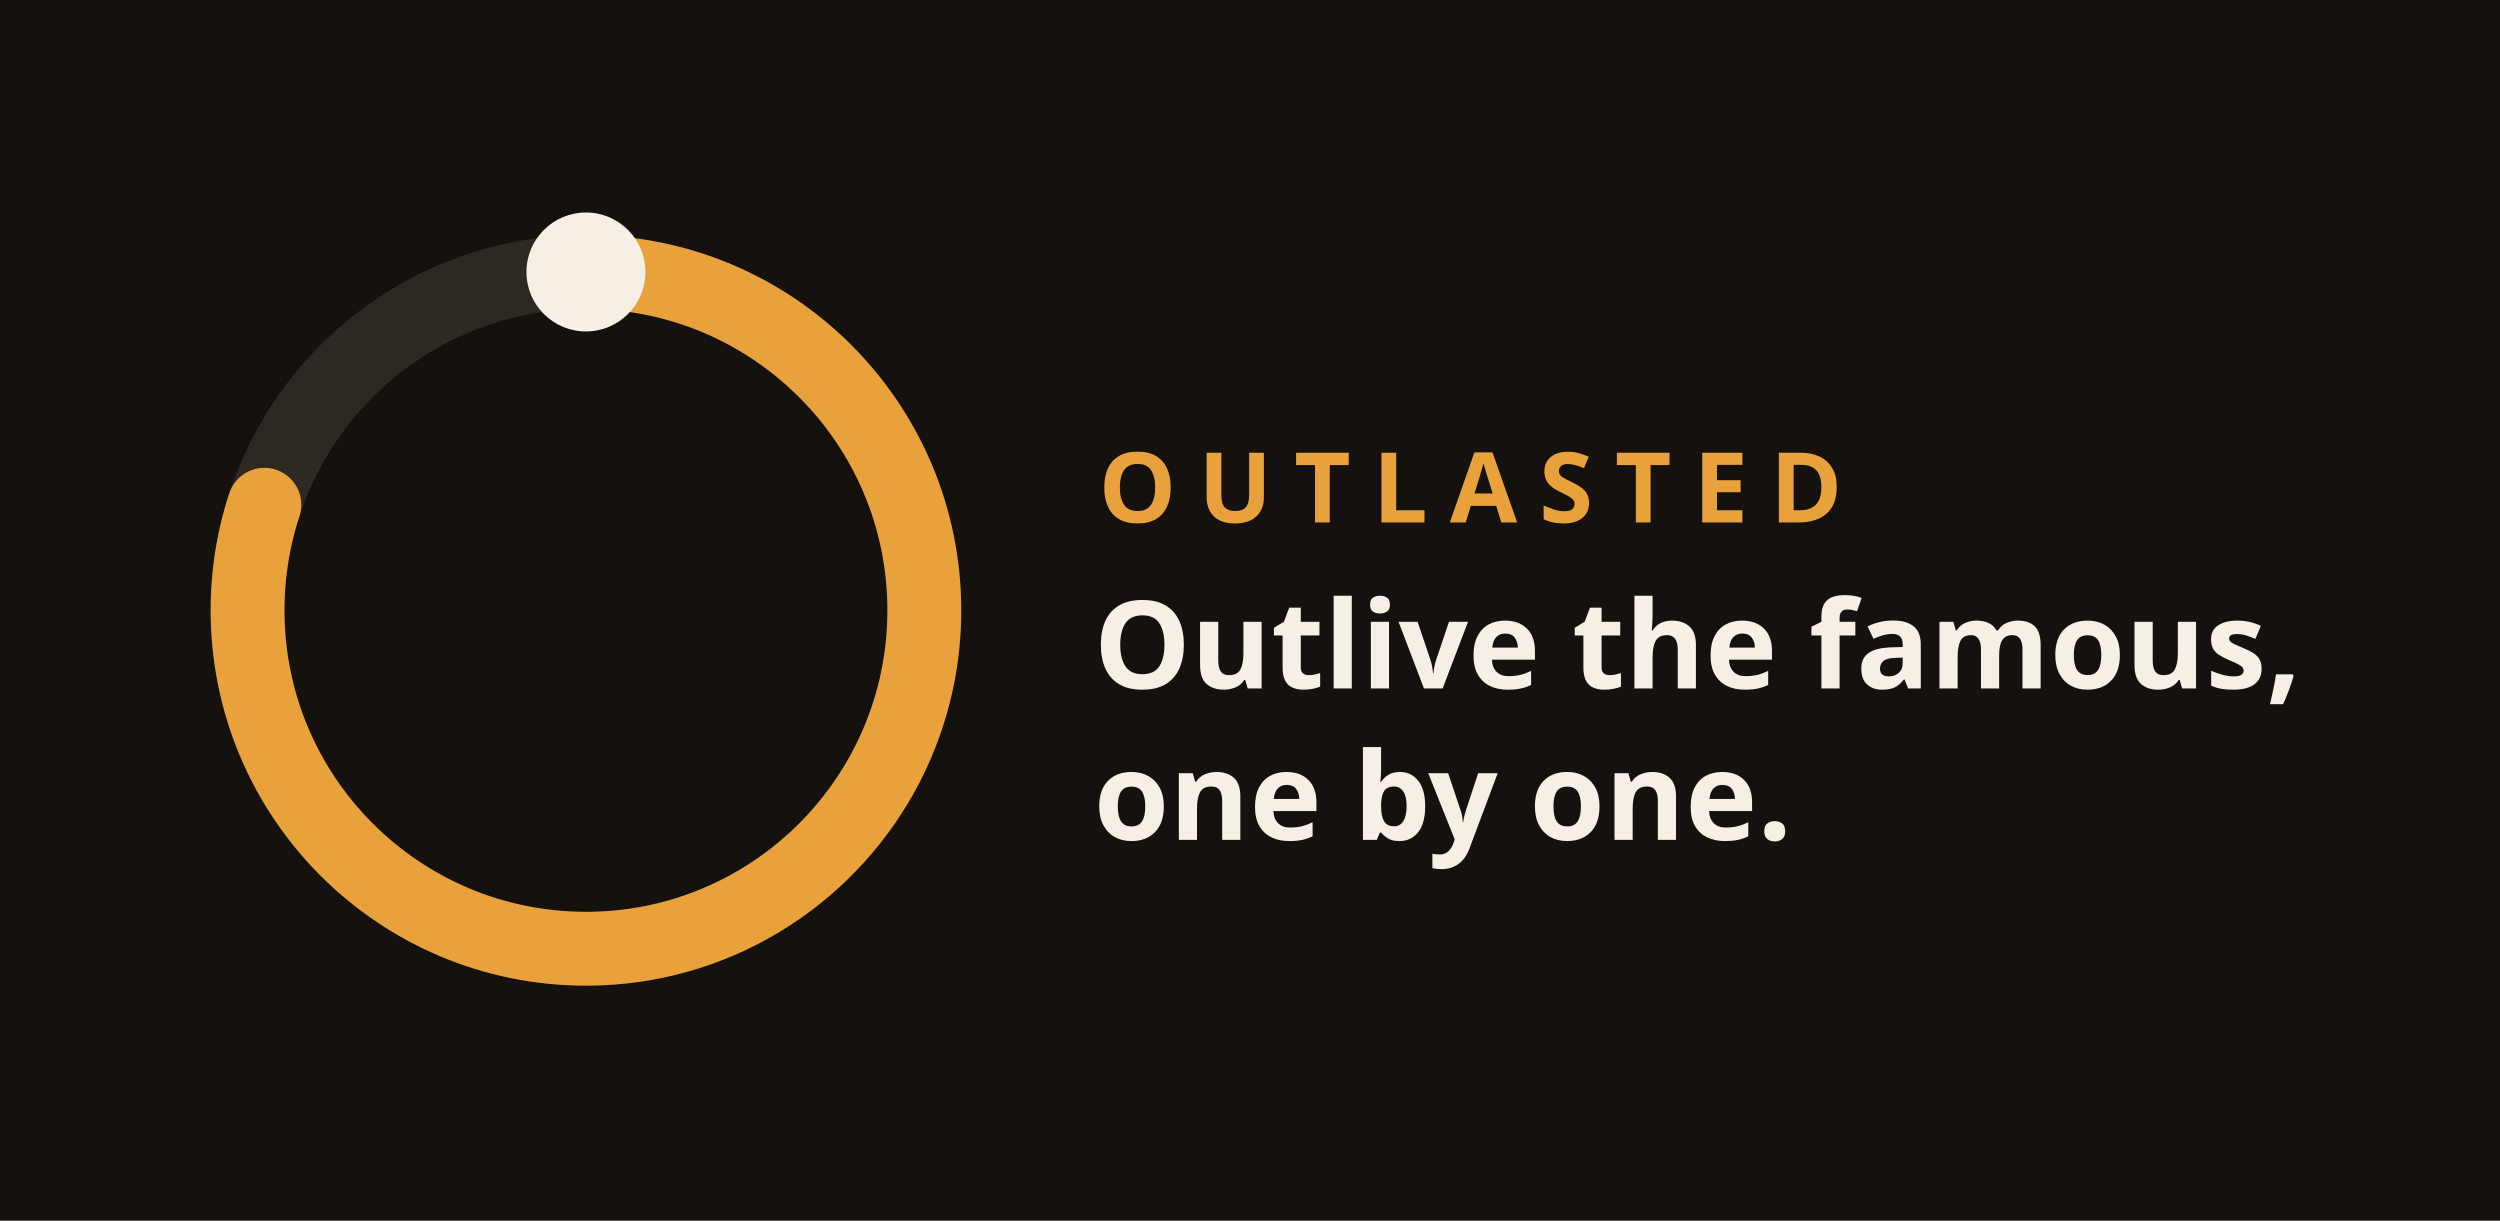
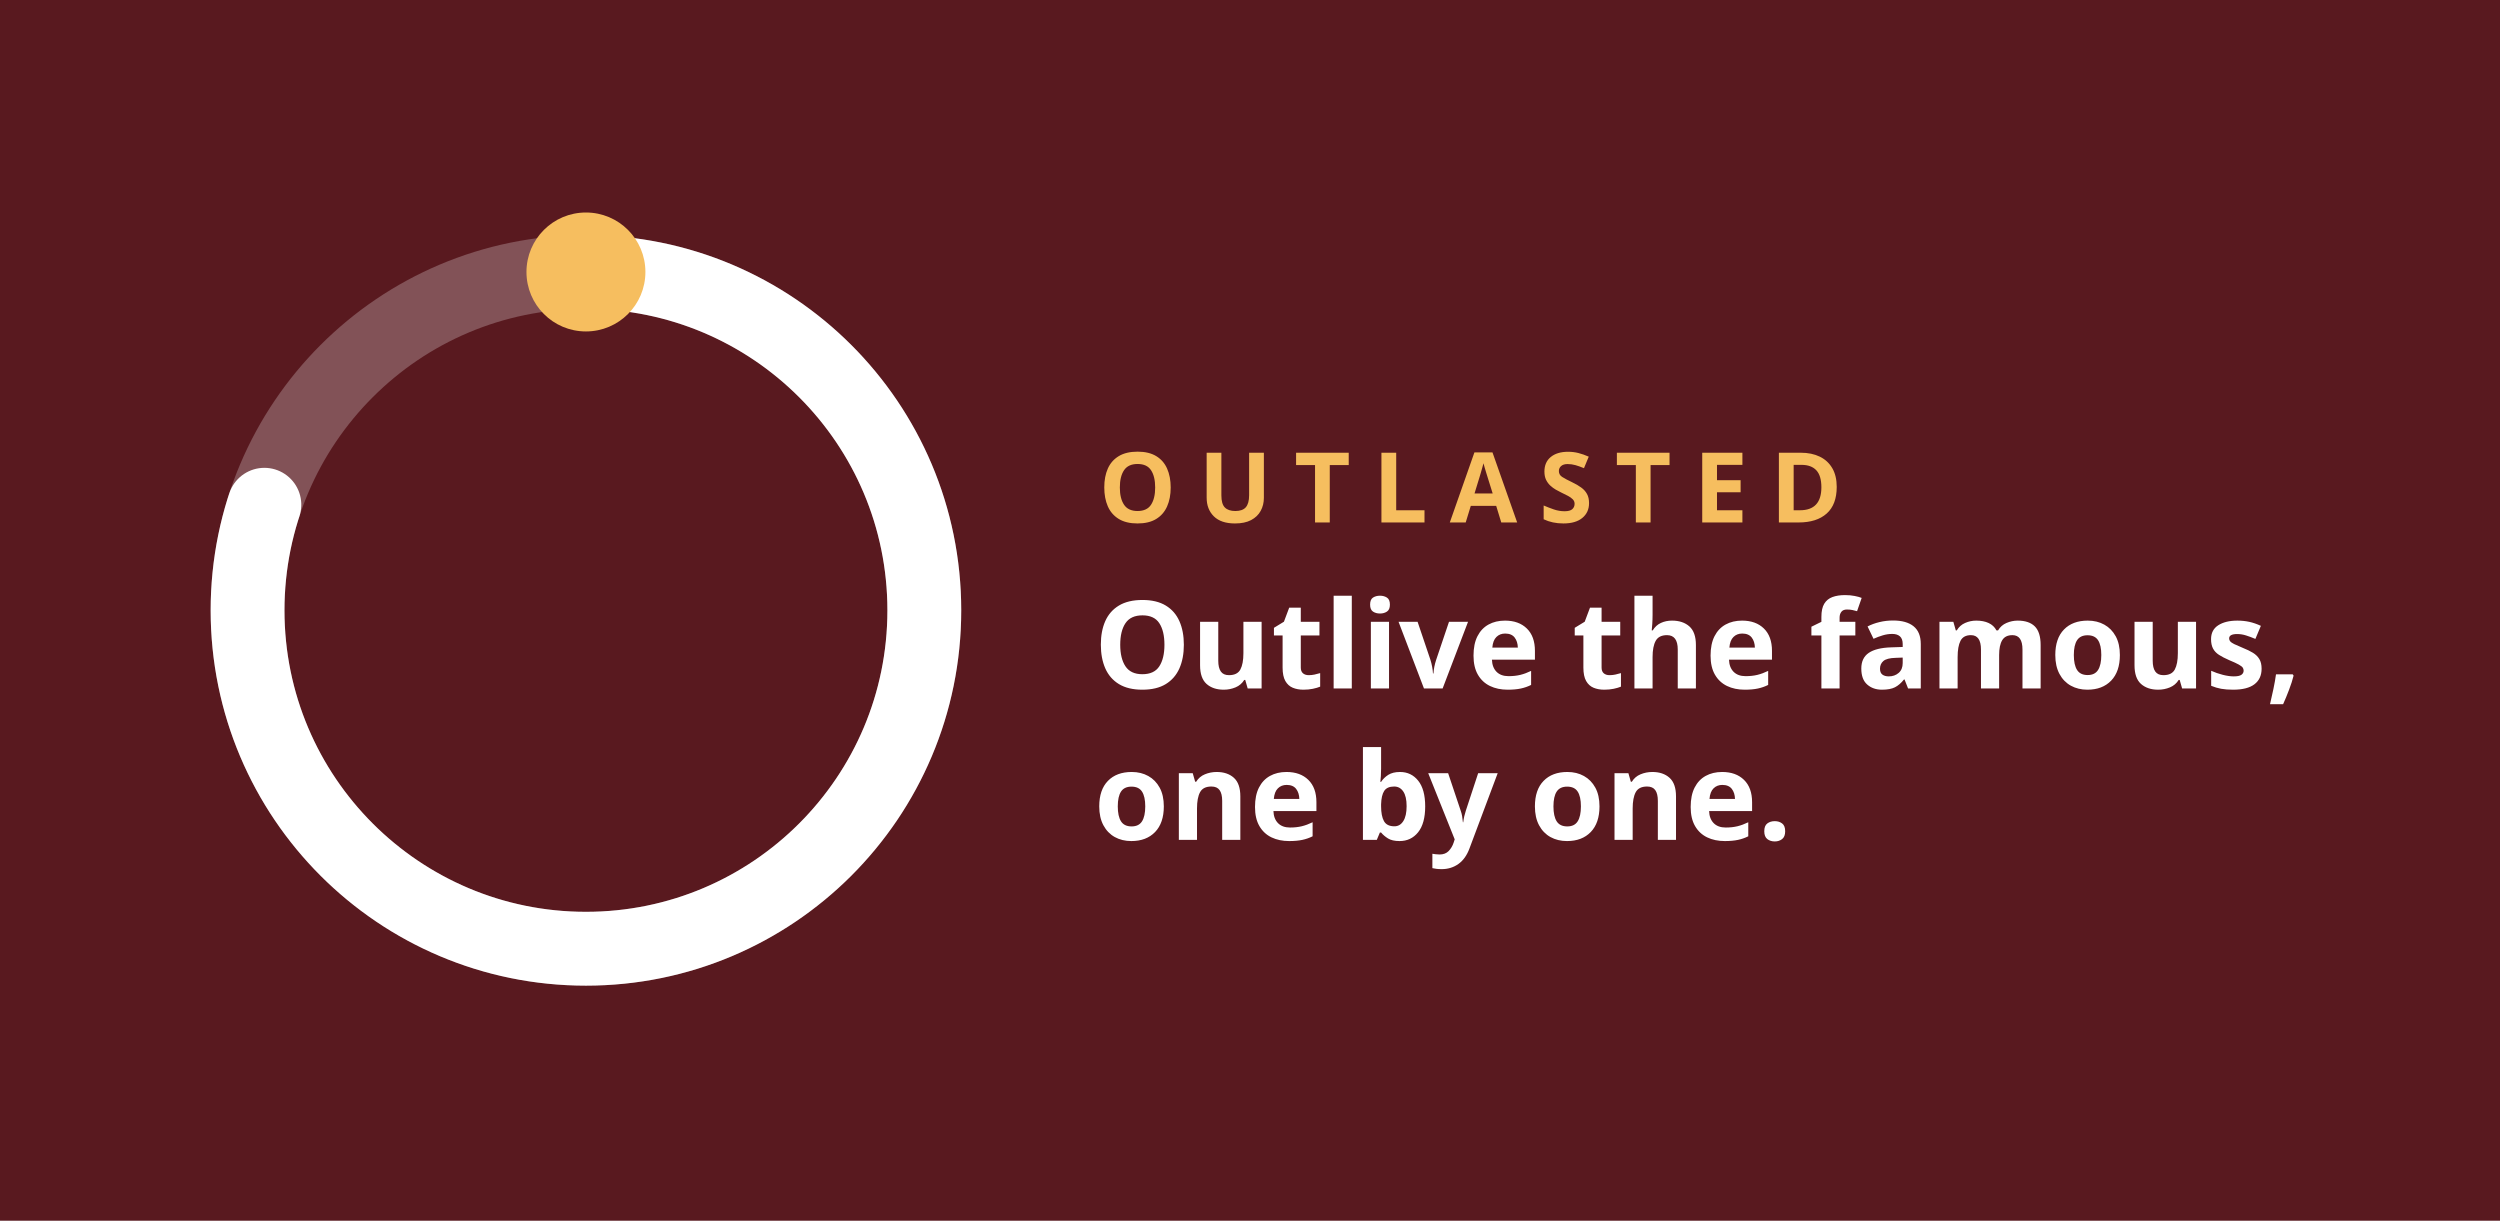
<svg xmlns="http://www.w3.org/2000/svg" width="1024" height="500" viewBox="0 0 1024 500">
-   <rect width="1024" height="500" fill="#14110F" />
+   <rect width="1024" height="500" fill="#59191F" />
  <g transform="translate(240 250) scale(0.42) translate(-512 -512)">
-     <circle cx="512" cy="512" r="330" fill="none" stroke="#2E2823" stroke-width="72" />
-     <circle cx="512" cy="512" r="330" fill="none" stroke="#E9A23B" stroke-width="72" stroke-dasharray="1660 2073" stroke-linecap="round" transform="rotate(-90 512 512)" />
-     <circle cx="512" cy="182" r="58" fill="#F5EFE6" />
+     <circle cx="512" cy="512" r="330" fill="none" stroke="#825257" stroke-width="72" />
+     <circle cx="512" cy="512" r="330" fill="none" stroke="#FFFFFF" stroke-width="72" stroke-dasharray="1660 2073" stroke-linecap="round" transform="rotate(-90 512 512)" />
+     <circle cx="512" cy="182" r="58" fill="#F6BE5F" />
  </g>
-   <text x="450" y="214" fill="#E9A23B" font-family="Avenir Next" font-weight="800" font-size="40" letter-spacing="9">OUTLASTED</text>
-   <text x="448" y="282" fill="#F5EFE6" font-family="Avenir Next" font-weight="700" font-size="50">Outlive the famous,</text>
-   <text x="448" y="344" fill="#F5EFE6" font-family="Avenir Next" font-weight="700" font-size="50">one by one.</text>
+   <text x="450" y="214" fill="#F6BE5F" font-family="Avenir Next" font-weight="800" font-size="40" letter-spacing="9">OUTLASTED</text>
+   <text x="448" y="282" fill="#FFFFFF" font-family="Avenir Next" font-weight="700" font-size="50">Outlive the famous,</text>
+   <text x="448" y="344" fill="#FFFFFF" font-family="Avenir Next" font-weight="700" font-size="50">one by one.</text>
</svg>
